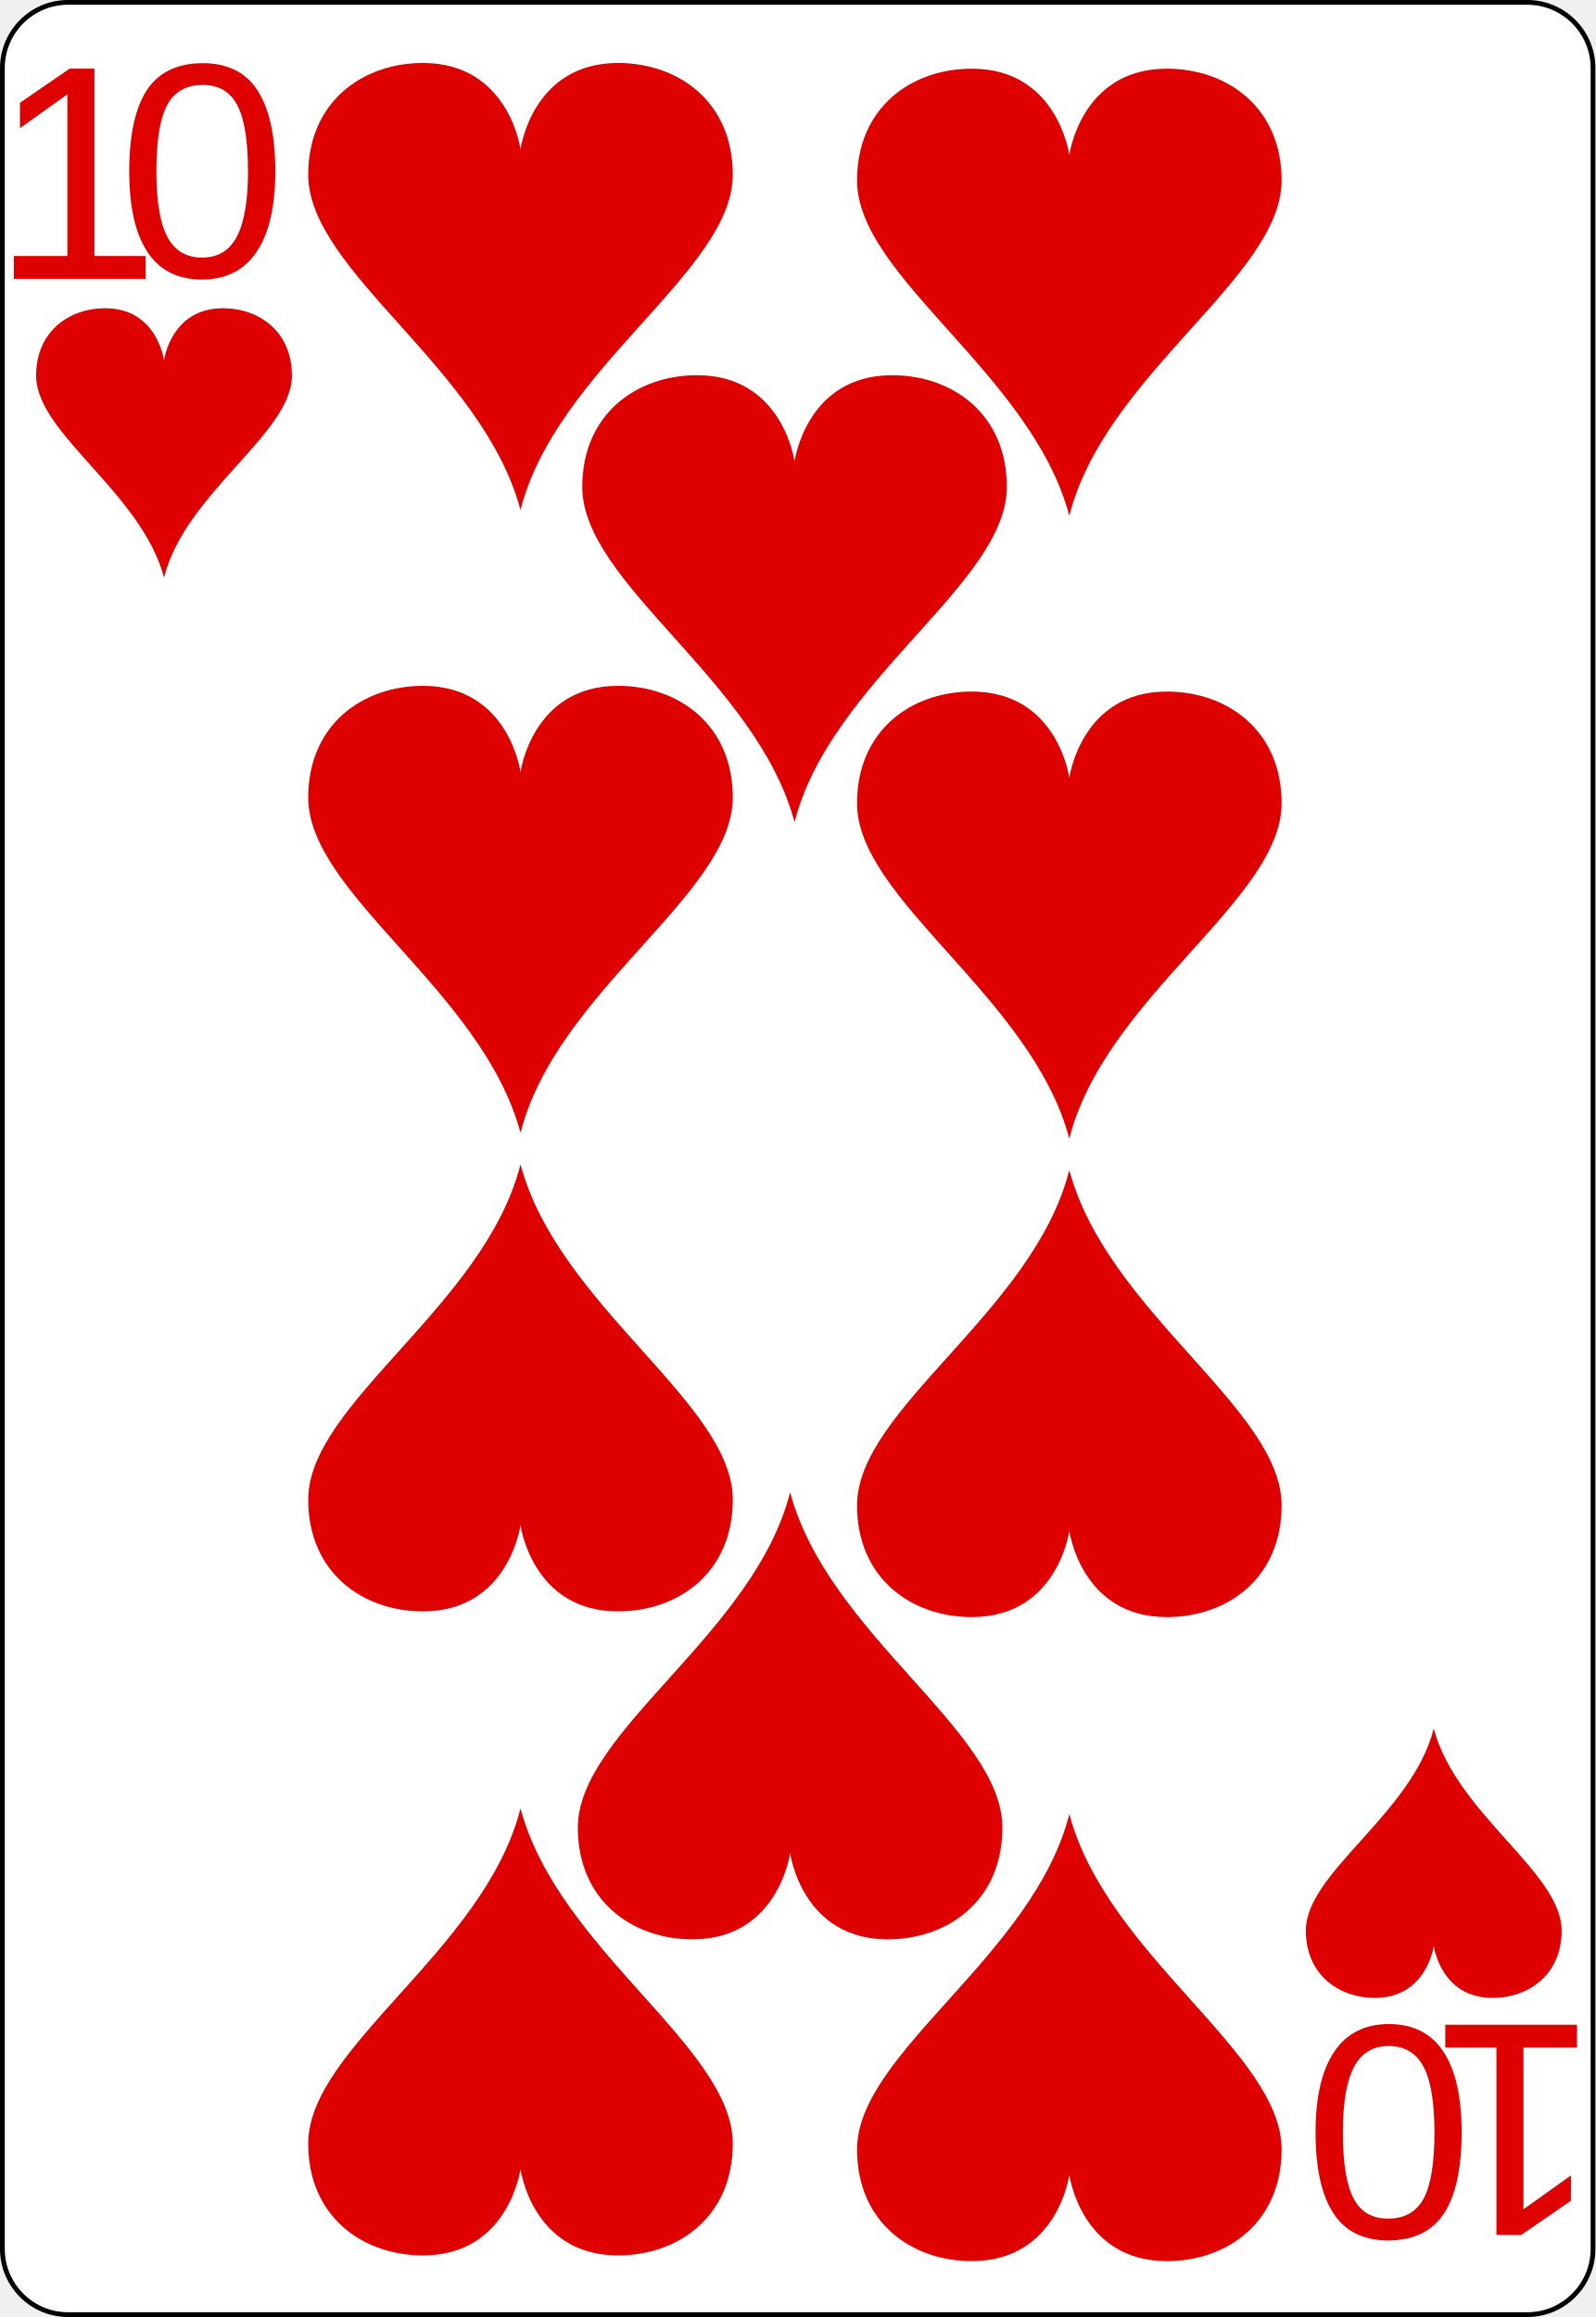
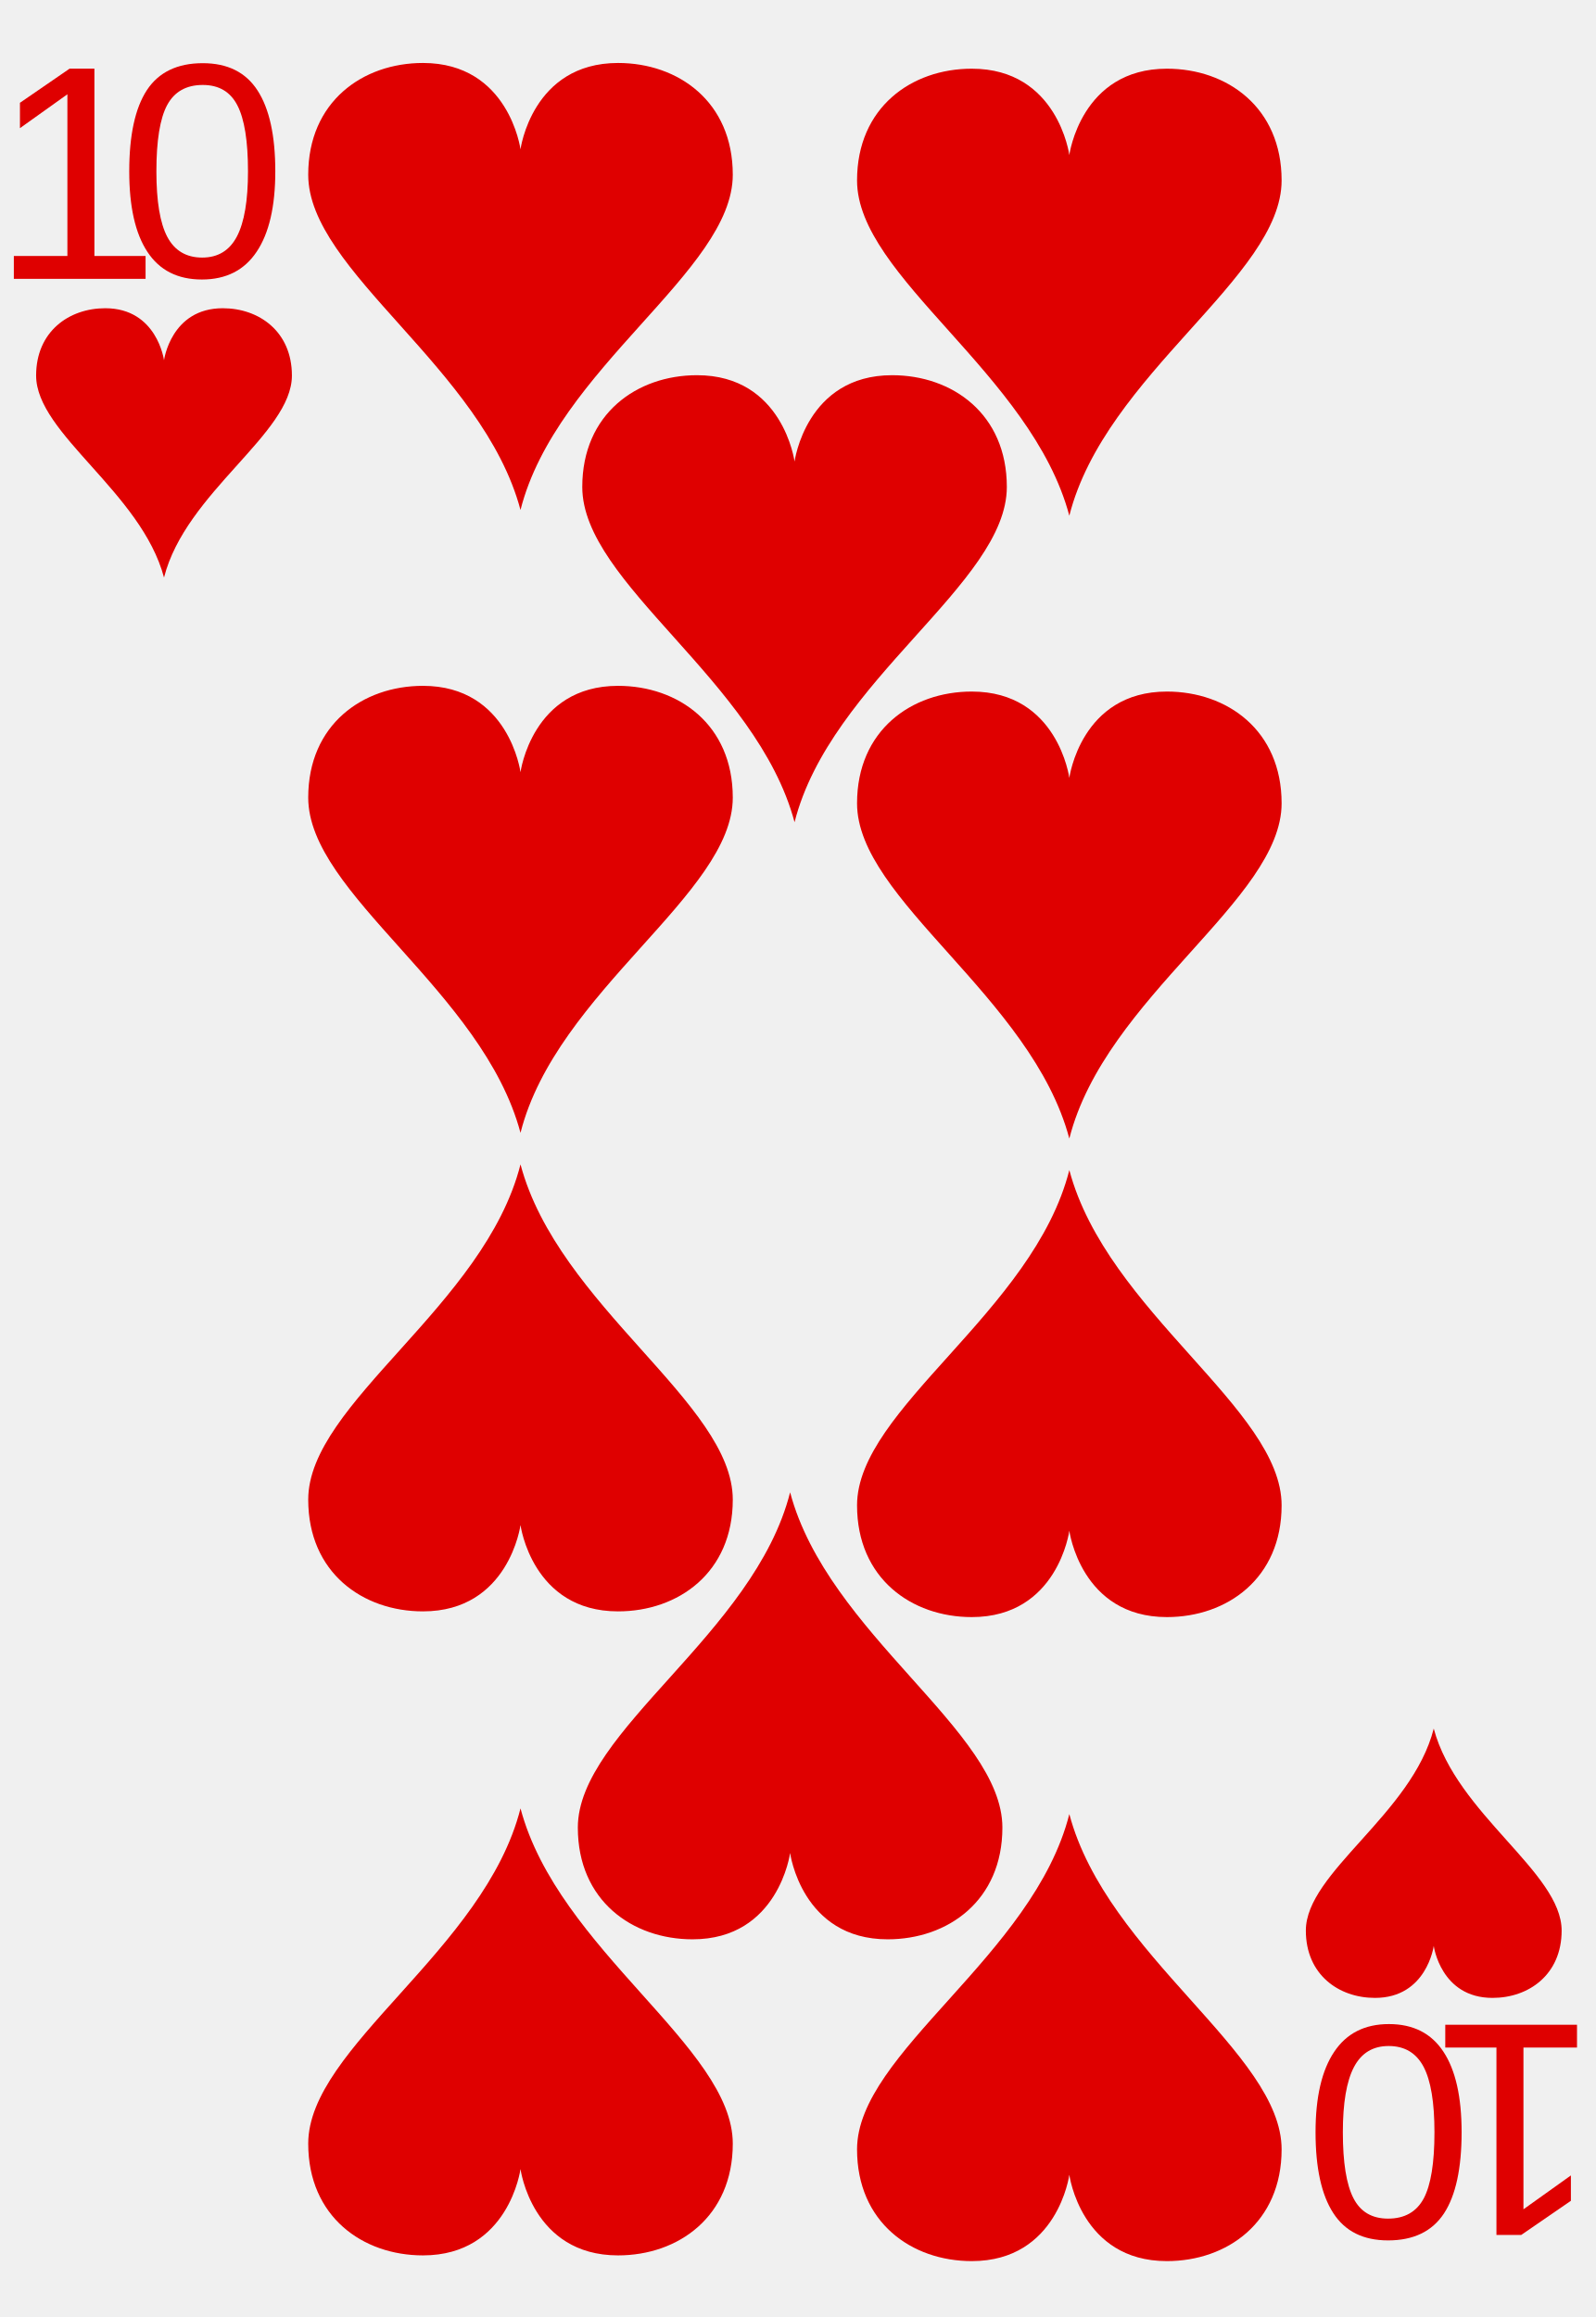
<svg xmlns="http://www.w3.org/2000/svg" xmlns:xlink="http://www.w3.org/1999/xlink" width="167.087pt" height="242.667pt" viewBox="0 0 167.087 242.667" xml:space="preserve" id="svg2" version="1.1">
  <defs id="defs41">
    <radialGradient xlink:href="#linearGradient3773" id="radialGradient3781" cx="-0.158" cy="-8.835" fx="-0.158" fy="-8.835" r="8" gradientTransform="matrix(-1.584269,-0.02349808,0.03071979,-2.477574,-0.2485638,-26.71351)" gradientUnits="userSpaceOnUse" />
    <linearGradient id="linearGradient3773">
      <stop style="stop-color:#000000;stop-opacity:1;" offset="0" id="stop3775" />
      <stop style="stop-color:#000000;stop-opacity:0.649;" offset="1" id="stop3777" />
    </linearGradient>
    <radialGradient xlink:href="#linearGradient3773" id="radialGradient3957" cx="-0.158" cy="-8.835" fx="-0.158" fy="-8.835" r="8" gradientTransform="matrix(-1.584269,-0.02349808,0.03071979,-2.477574,-0.2485638,-26.71351)" gradientUnits="userSpaceOnUse" />
    <linearGradient id="linearGradient3959">
      <stop style="stop-color:#000000;stop-opacity:1;" offset="0" id="stop3961" />
      <stop style="stop-color:#000000;stop-opacity:0.649;" offset="1" id="stop3963" />
    </linearGradient>
    <radialGradient r="81.903" fy="509.476" fx="168.025" cy="509.476" cx="168.025" gradientTransform="matrix(1.25656,-0.7774064,0.3366382,0.5361257,-221.2021,359.2426)" gradientUnits="userSpaceOnUse" id="radialGradient3975" xlink:href="#linearGradient3784-4" />
    <linearGradient id="linearGradient3784-4">
      <stop style="stop-color:#ffffff;stop-opacity:0.435;" offset="0" id="stop3786-8" />
      <stop style="stop-color:#000000;stop-opacity:0;" offset="1" id="stop3788-6" />
    </linearGradient>
    <radialGradient xlink:href="#linearGradient3784-4-5" id="radialGradient3929" gradientUnits="userSpaceOnUse" gradientTransform="matrix(1.25656,-0.7774064,0.3366382,0.5361257,-221.2021,359.2426)" cx="168.025" cy="509.476" fx="168.025" fy="509.476" r="81.903" />
    <linearGradient id="linearGradient3784-4-5">
      <stop style="stop-color:#ffffff;stop-opacity:0.489;" offset="0" id="stop3786-8-0" />
      <stop style="stop-color:#000000;stop-opacity:0;" offset="1" id="stop3788-6-3" />
    </linearGradient>
    <radialGradient xlink:href="#linearGradient3784-4-1" id="radialGradient3927" gradientUnits="userSpaceOnUse" gradientTransform="matrix(1.25656,-0.7774064,0.3366382,0.5361257,-221.2021,359.2426)" cx="168.025" cy="509.476" fx="168.025" fy="509.476" r="81.903" />
    <linearGradient id="linearGradient3784-4-1">
      <stop style="stop-color:#ffffff;stop-opacity:0.237;" offset="0" id="stop3786-8-03" />
      <stop style="stop-color:#000000;stop-opacity:0;" offset="1" id="stop3788-6-6" />
    </linearGradient>
    <radialGradient xlink:href="#linearGradient3768" id="radialGradient3776" cx="-0.206" cy="-4.579" fx="-0.206" fy="-4.579" r="8" gradientTransform="matrix(-1,0,0,-1.720176,-0.4120407,-13.02719)" gradientUnits="userSpaceOnUse" />
    <linearGradient id="linearGradient3768">
      <stop style="stop-color:#df0000;stop-opacity:1;" offset="0" id="stop3770" />
      <stop style="stop-color:#df0000;stop-opacity:0.672;" offset="1" id="stop3772" />
    </linearGradient>
    <radialGradient r="81.903" fy="511.223" fx="171.487" cy="511.223" cx="171.487" gradientTransform="matrix(1.152989,-0.6739155,0.3948202,0.6754904,-233.6326,270.4008)" gradientUnits="userSpaceOnUse" id="radialGradient4013" xlink:href="#linearGradient3784-4-6" />
    <linearGradient id="linearGradient3784-4-6">
      <stop style="stop-color:#ffffff;stop-opacity:0.313;" offset="0" id="stop3786-8-8" />
      <stop style="stop-color:#000000;stop-opacity:0;" offset="1" id="stop3788-6-8" />
    </linearGradient>
    <radialGradient r="81.903" fy="492.632" fx="159.354" cy="492.632" cx="159.354" gradientTransform="matrix(1.089478,-0.715138,0.4464527,0.6562658,-244.9333,290.9185)" gradientUnits="userSpaceOnUse" id="radialGradient4013-8" xlink:href="#linearGradient3784-4-2" />
    <linearGradient id="linearGradient3784-4-2">
      <stop style="stop-color:#ffffff;stop-opacity:0.29;" offset="0" id="stop3786-8-1" />
      <stop style="stop-color:#000000;stop-opacity:0;" offset="1" id="stop3788-6-5" />
    </linearGradient>
    <radialGradient r="81.903" fy="492.632" fx="159.354" cy="492.632" cx="159.354" gradientTransform="matrix(1.089478,-0.715138,0.4464527,0.6562658,-244.9333,290.9185)" gradientUnits="userSpaceOnUse" id="radialGradient3073" xlink:href="#linearGradient3784-4-2" />
  </defs>
  <g id="Layer_x0020_1" style="fill-rule:nonzero;clip-rule:nonzero;stroke:#000000;stroke-miterlimit:4;">
-     <path style="fill:#FFFFFF;stroke-width:0.5;" d="M166.837,235.548c0,3.777-3.087,6.869-6.871,6.869H7.111c-3.775,0-6.861-3.092-6.861-6.869V7.12C0.25,3.343,3.336,0.25,7.111,0.25h152.855    c3.784,0,6.871,3.093,6.871,6.87v228.428z" id="path5" />
    <g style="stroke:none;" id="g7">
      <g id="g9">
				
			</g>
    </g>
    <g id="g15">
			
		</g>
    <g id="g19">
			
		</g>
    <g style="stroke:none;" id="g23">
      <g id="g25">
				
			</g>
    </g>
    <g style="stroke:none;" id="g31">
      <g id="g33">
				
			</g>
    </g>
  </g>
  <text xml:space="preserve" style="font-size:32px;font-style:normal;font-weight:normal;line-height:125%;letter-spacing:0px;word-spacing:0px;fill:#df0000;fill-opacity:1;stroke:none;font-family:Bitstream Vera Sans" x="-0.987" y="29.203" id="text3788">
    <tspan id="tspan3790" x="-0.987" y="29.203" style="font-style:normal;font-variant:normal;font-weight:normal;font-stretch:normal;fill:#df0000;fill-opacity:1;font-family:Arial;-inkscape-font-specification:Arial">1</tspan>
  </text>
  <g transform="matrix(1.674307,0,0,1.566992,17.17751,46.38532)" id="layer1-9-6" style="fill:#df0000;fill-opacity:1">
    <path style="fill:#df0000;fill-opacity:1" id="hl-8" d="M 3.676,-9 C 0.433,-9 0,-5.523 0,-5.523 0,-5.523 -0.433,-9 -3.676,-9 -5.946,-9 -8,-7.441 -8,-4.5 -8,-0.614 -1.421,3.294 0,9 1.352,3.299 8,-0.614 8,-4.5 8,-7.441 5.946,-9 3.676,-9 z" />
  </g>
  <g transform="matrix(-1.674307,0,0,-1.566992,150.156,195.1431)" id="layer1-9-6-5" style="fill:#df0000;fill-opacity:1">
    <path style="fill:#df0000;fill-opacity:1" id="hl-8-1" d="M 3.676,-9 C 0.433,-9 0,-5.523 0,-5.523 0,-5.523 -0.433,-9 -3.676,-9 -5.946,-9 -8,-7.441 -8,-4.5 -8,-0.614 -1.421,3.294 0,9 1.352,3.299 8,-0.614 8,-4.5 8,-7.441 5.946,-9 3.676,-9 z" />
  </g>
  <g transform="matrix(2.779008,0,0,2.600887,54.51227,30.00377)" id="layer1-9-6-8" style="fill:#df0000;fill-opacity:1">
    <path style="fill:#df0000;fill-opacity:1" id="hl-8-8" d="M 3.676,-9 C 0.433,-9 0,-5.523 0,-5.523 0,-5.523 -0.433,-9 -3.676,-9 -5.946,-9 -8,-7.441 -8,-4.5 -8,-0.614 -1.421,3.294 0,9 1.352,3.299 8,-0.614 8,-4.5 8,-7.441 5.946,-9 3.676,-9 z" />
  </g>
  <g transform="matrix(-2.779008,0,0,-2.600887,54.51227,212.8062)" id="layer1-9-6-8-9" style="fill:#df0000;fill-opacity:1">
    <path style="fill:#df0000;fill-opacity:1" id="hl-8-8-5" d="M 3.676,-9 C 0.433,-9 0,-5.523 0,-5.523 0,-5.523 -0.433,-9 -3.676,-9 -5.946,-9 -8,-7.441 -8,-4.5 -8,-0.614 -1.421,3.294 0,9 1.352,3.299 8,-0.614 8,-4.5 8,-7.441 5.946,-9 3.676,-9 z" />
  </g>
  <g transform="matrix(2.779008,0,0,2.600887,54.51227,95.23862)" id="layer1-9-6-8-8" style="fill:#df0000;fill-opacity:1">
    <path style="fill:#df0000;fill-opacity:1" id="hl-8-8-8" d="M 3.676,-9 C 0.433,-9 0,-5.523 0,-5.523 0,-5.523 -0.433,-9 -3.676,-9 -5.946,-9 -8,-7.441 -8,-4.5 -8,-0.614 -1.421,3.294 0,9 1.352,3.299 8,-0.614 8,-4.5 8,-7.441 5.946,-9 3.676,-9 z" />
  </g>
  <g transform="matrix(-2.779008,0,0,-2.600887,54.51227,145.356)" id="layer1-9-6-8-884-8" style="fill:#df0000;fill-opacity:1">
    <path style="fill:#df0000;fill-opacity:1" id="hl-8-8-3-8" d="M 3.676,-9 C 0.433,-9 0,-5.523 0,-5.523 0,-5.523 -0.433,-9 -3.676,-9 -5.946,-9 -8,-7.441 -8,-4.5 -8,-0.614 -1.421,3.294 0,9 1.352,3.299 8,-0.614 8,-4.5 8,-7.441 5.946,-9 3.676,-9 z" />
  </g>
  <g transform="matrix(2.779008,0,0,2.600887,111.9909,30.60254)" id="layer1-9-6-8-7" style="fill:#df0000;fill-opacity:1">
    <path style="fill:#df0000;fill-opacity:1" id="hl-8-8-1" d="M 3.676,-9 C 0.433,-9 0,-5.523 0,-5.523 0,-5.523 -0.433,-9 -3.676,-9 -5.946,-9 -8,-7.441 -8,-4.5 -8,-0.614 -1.421,3.294 0,9 1.352,3.299 8,-0.614 8,-4.5 8,-7.441 5.946,-9 3.676,-9 z" />
  </g>
  <g transform="matrix(-2.779008,0,0,-2.600887,111.9909,213.4049)" id="layer1-9-6-8-9-7" style="fill:#df0000;fill-opacity:1">
    <path style="fill:#df0000;fill-opacity:1" id="hl-8-8-5-2" d="M 3.676,-9 C 0.433,-9 0,-5.523 0,-5.523 0,-5.523 -0.433,-9 -3.676,-9 -5.946,-9 -8,-7.441 -8,-4.5 -8,-0.614 -1.421,3.294 0,9 1.352,3.299 8,-0.614 8,-4.5 8,-7.441 5.946,-9 3.676,-9 z" />
  </g>
  <g transform="matrix(2.779008,0,0,2.600887,111.9909,95.8374)" id="layer1-9-6-8-8-7" style="fill:#df0000;fill-opacity:1">
    <path style="fill:#df0000;fill-opacity:1" id="hl-8-8-8-2" d="M 3.676,-9 C 0.433,-9 0,-5.523 0,-5.523 0,-5.523 -0.433,-9 -3.676,-9 -5.946,-9 -8,-7.441 -8,-4.5 -8,-0.614 -1.421,3.294 0,9 1.352,3.299 8,-0.614 8,-4.5 8,-7.441 5.946,-9 3.676,-9 z" />
  </g>
  <g transform="matrix(-2.779008,0,0,-2.600887,111.9909,145.9548)" id="layer1-9-6-8-884-8-2" style="fill:#df0000;fill-opacity:1">
    <path style="fill:#df0000;fill-opacity:1" id="hl-8-8-3-8-6" d="M 3.676,-9 C 0.433,-9 0,-5.523 0,-5.523 0,-5.523 -0.433,-9 -3.676,-9 -5.946,-9 -8,-7.441 -8,-4.5 -8,-0.614 -1.421,3.294 0,9 1.352,3.299 8,-0.614 8,-4.5 8,-7.441 5.946,-9 3.676,-9 z" />
  </g>
  <g transform="matrix(2.779008,0,0,2.600887,83.21339,62.70455)" id="layer1-9-6-8-91" style="fill:#df0000;fill-opacity:1">
    <path style="fill:#df0000;fill-opacity:1" id="hl-8-8-7" d="M 3.676,-9 C 0.433,-9 0,-5.523 0,-5.523 0,-5.523 -0.433,-9 -3.676,-9 -5.946,-9 -8,-7.441 -8,-4.5 -8,-0.614 -1.421,3.294 0,9 1.352,3.299 8,-0.614 8,-4.5 8,-7.441 5.946,-9 3.676,-9 z" />
  </g>
  <g transform="matrix(-2.779008,0,0,-2.600887,82.74851,179.7029)" id="layer1-9-6-8-9-6" style="fill:#df0000;fill-opacity:1">
    <path style="fill:#df0000;fill-opacity:1" id="hl-8-8-5-8" d="M 3.676,-9 C 0.433,-9 0,-5.523 0,-5.523 0,-5.523 -0.433,-9 -3.676,-9 -5.946,-9 -8,-7.441 -8,-4.5 -8,-0.614 -1.421,3.294 0,9 1.352,3.299 8,-0.614 8,-4.5 8,-7.441 5.946,-9 3.676,-9 z" />
  </g>
  <text xml:space="preserve" style="font-size:32px;font-style:normal;font-weight:normal;line-height:125%;letter-spacing:0px;word-spacing:0px;fill:#df0000;fill-opacity:1;stroke:none;font-family:Bitstream Vera Sans" x="12.287" y="28.96" id="text3788-43">
    <tspan id="tspan3790-1" x="12.287" y="28.96" style="font-style:normal;font-variant:normal;font-weight:normal;font-stretch:normal;fill:#df0000;fill-opacity:1;font-family:Arial;-inkscape-font-specification:Arial">0</tspan>
  </text>
  <text xml:space="preserve" style="font-size:32px;font-style:normal;font-weight:normal;line-height:125%;letter-spacing:0px;word-spacing:0px;fill:#df0000;fill-opacity:1;stroke:none;font-family:Bitstream Vera Sans" x="-167.598" y="-212.06" id="text3788-7" transform="scale(-1,-1)">
    <tspan id="tspan3790-5" x="-167.598" y="-212.06" style="font-style:normal;font-variant:normal;font-weight:normal;font-stretch:normal;fill:#df0000;fill-opacity:1;font-family:Arial;-inkscape-font-specification:Arial">1</tspan>
  </text>
  <text xml:space="preserve" style="font-size:32px;font-style:normal;font-weight:normal;line-height:125%;letter-spacing:0px;word-spacing:0px;fill:#df0000;fill-opacity:1;stroke:none;font-family:Bitstream Vera Sans" x="-154.324" y="-212.302" id="text3788-43-8" transform="scale(-1,-1)">
    <tspan id="tspan3790-1-7" x="-154.324" y="-212.302" style="font-style:normal;font-variant:normal;font-weight:normal;font-stretch:normal;fill:#df0000;fill-opacity:1;font-family:Arial;-inkscape-font-specification:Arial">0</tspan>
  </text>
</svg>
